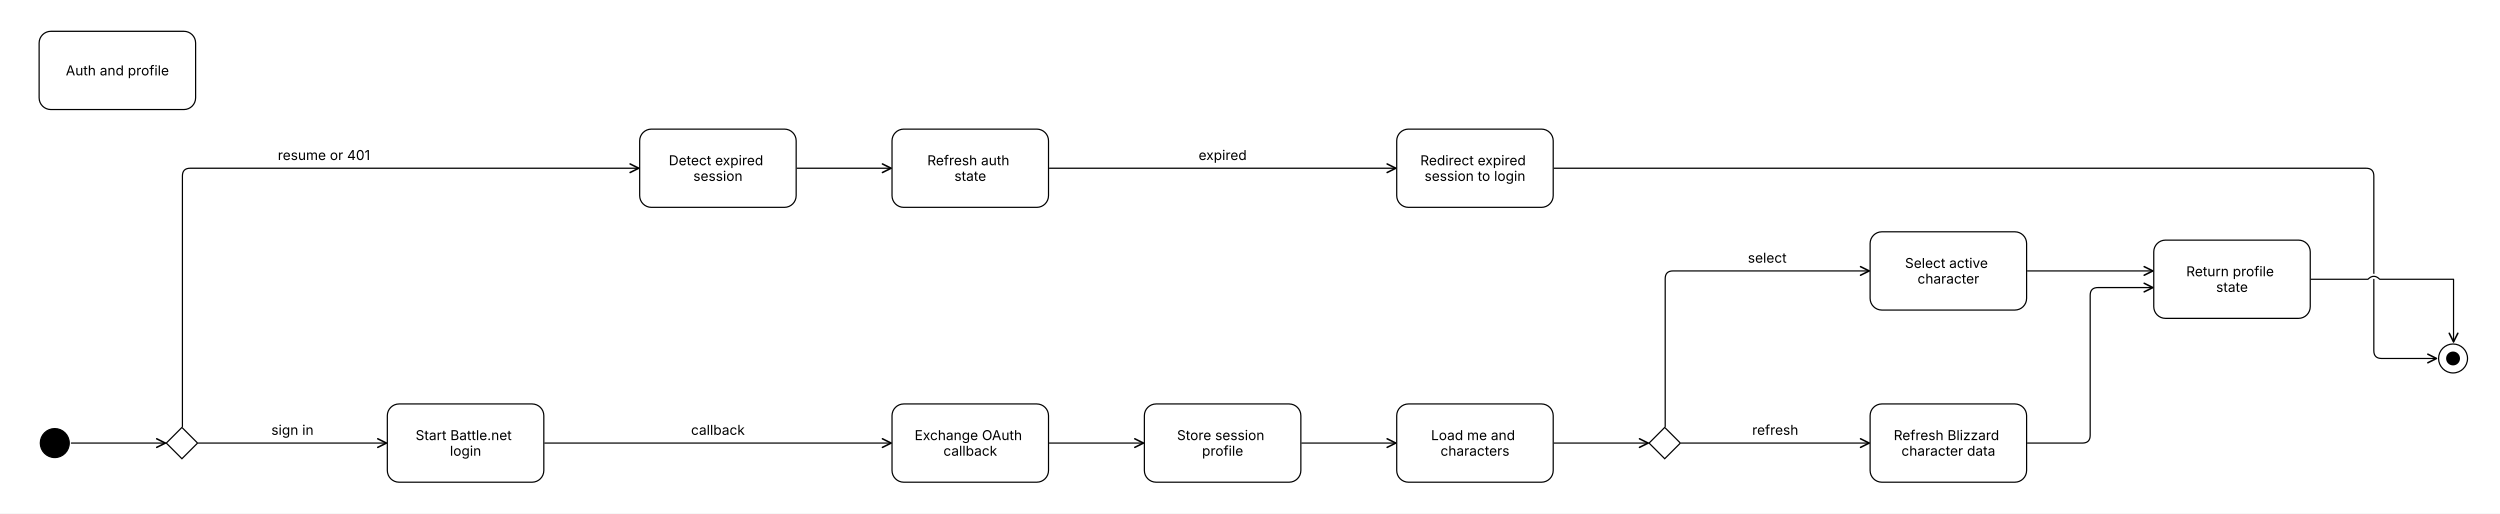
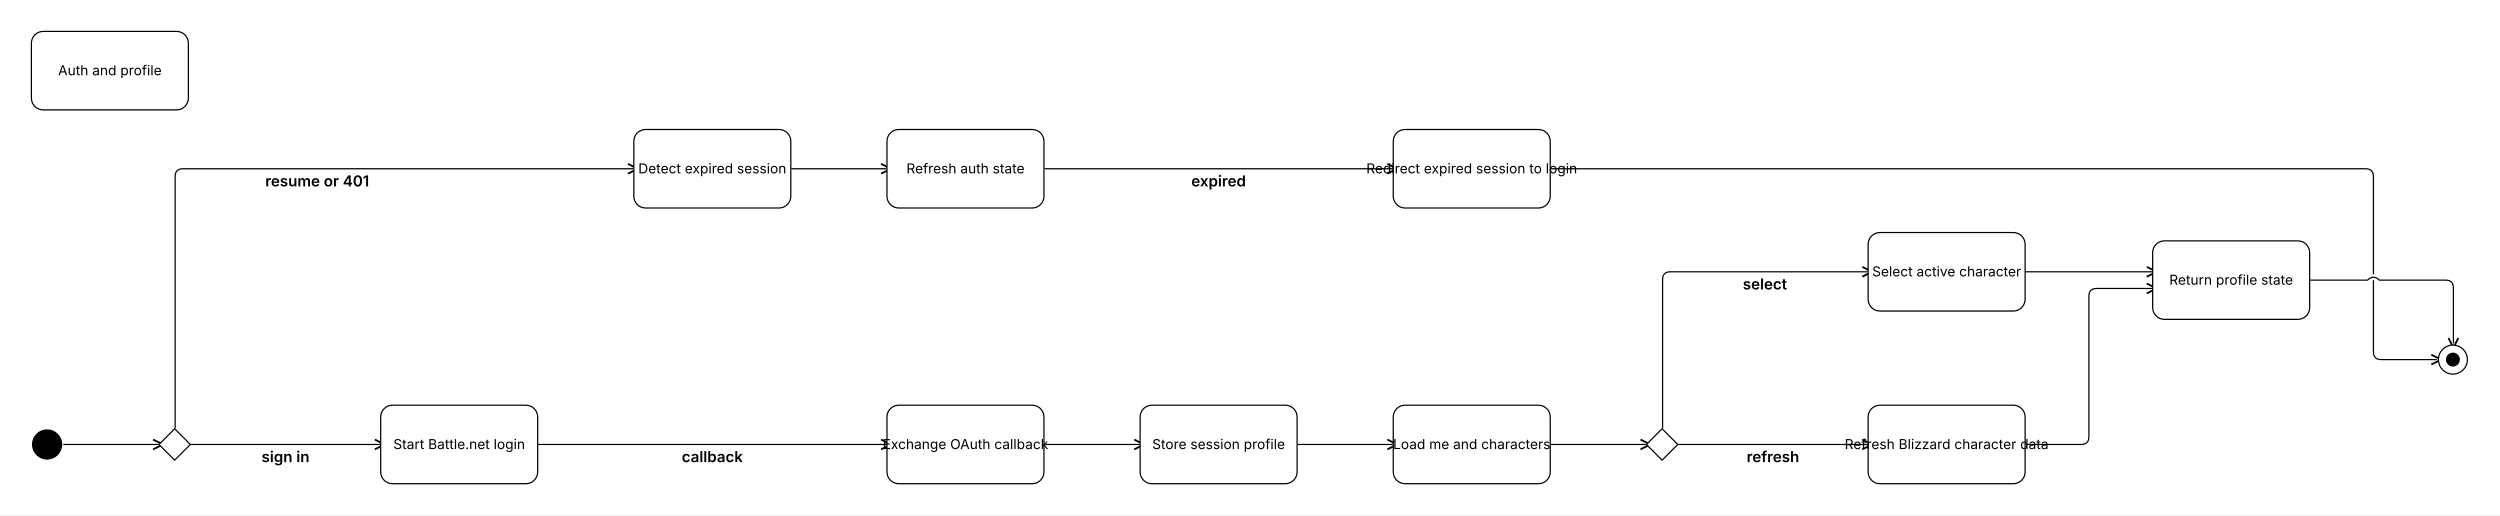
- <svg xmlns="http://www.w3.org/2000/svg" width="2556" height="525" viewBox="-28.0 -20.0 2556.0 525.0">
-   <rect x="-28.0" y="-20.0" width="2556.0" height="525.0" fill="#ffffff" />
-   <g font-family="Inter, Arial, sans-serif" font-size="14.0">
+ <svg xmlns="http://www.w3.org/2000/svg" width="2548" height="525" viewBox="-20.0 -20.0 2548.0 525.0">
+   <rect x="-20.0" y="-20.0" width="2548.0" height="525.0" fill="#ffffff" />
+   <g font-family="Inter, Arial, sans-serif" font-size="14">
    <g data-dediren-edge-id="flow-auth-start">
-       <defs>
-         <marker id="marker-end-flow-auth-start" data-dediren-edge-marker-end="open_arrow" markerWidth="9" markerHeight="9" refX="8" refY="4.5" orient="auto" markerUnits="strokeWidth">
-           <path d="M 1 1 L 8 4.5 L 1 8" fill="none" stroke="#000000" stroke-width="1.3" stroke-linecap="round" stroke-linejoin="round" />
-         </marker>
-       </defs>
+       <marker id="marker-end-flow-auth-start" data-dediren-edge-marker-end="open_arrow" markerWidth="10" markerHeight="10" refX="5" refY="5" orient="auto">
+         <path d="M 1 1 L 9 5 L 1 9" fill="none" stroke="#000000" stroke-width="1.5" />
+       </marker>
      <path d="M 45.0 433.0 L 141.0 433.0" fill="none" stroke="#000000" stroke-width="1.25" stroke-linecap="round" stroke-linejoin="round" marker-end="url(#marker-end-flow-auth-start)" />
-       <text x="93.0" y="424.6" text-anchor="middle" fill="#000000" stroke="#ffffff" stroke-width="4" stroke-linejoin="round" paint-order="stroke" />
    </g>
    <g data-dediren-edge-id="flow-auth-start-login">
-       <defs>
-         <marker id="marker-end-flow-auth-start-login" data-dediren-edge-marker-end="open_arrow" markerWidth="9" markerHeight="9" refX="8" refY="4.5" orient="auto" markerUnits="strokeWidth">
-           <path d="M 1 1 L 8 4.5 L 1 8" fill="none" stroke="#000000" stroke-width="1.3" stroke-linecap="round" stroke-linejoin="round" />
-         </marker>
-       </defs>
+       <marker id="marker-end-flow-auth-start-login" data-dediren-edge-marker-end="open_arrow" markerWidth="10" markerHeight="10" refX="5" refY="5" orient="auto">
+         <path d="M 1 1 L 9 5 L 1 9" fill="none" stroke="#000000" stroke-width="1.5" />
+       </marker>
      <path d="M 175.0 433.0 L 367.0 433.0" fill="none" stroke="#000000" stroke-width="1.25" stroke-linecap="round" stroke-linejoin="round" marker-end="url(#marker-end-flow-auth-start-login)" />
-       <text x="271.0" y="424.6" text-anchor="middle" fill="#000000" stroke="#ffffff" stroke-width="4" stroke-linejoin="round" paint-order="stroke">sign in</text>
+       <text x="271.0" y="451.0" text-anchor="middle" fill="none" font-size="15.4" font-weight="600" stroke="#ffffff" stroke-width="2">sign in</text>
+       <text x="271.0" y="451.0" text-anchor="middle" fill="#000000" font-size="15.4" font-weight="600">sign in</text>
    </g>
    <g data-dediren-edge-id="flow-auth-detect-expired">
-       <defs>
-         <marker id="marker-end-flow-auth-detect-expired" data-dediren-edge-marker-end="open_arrow" markerWidth="9" markerHeight="9" refX="8" refY="4.5" orient="auto" markerUnits="strokeWidth">
-           <path d="M 1 1 L 8 4.5 L 1 8" fill="none" stroke="#000000" stroke-width="1.3" stroke-linecap="round" stroke-linejoin="round" />
-         </marker>
-       </defs>
+       <marker id="marker-end-flow-auth-detect-expired" data-dediren-edge-marker-end="open_arrow" markerWidth="10" markerHeight="10" refX="5" refY="5" orient="auto">
+         <path d="M 1 1 L 9 5 L 1 9" fill="none" stroke="#000000" stroke-width="1.5" />
+       </marker>
      <path d="M 158.5 416.0 L 158.5 160.0 Q 158.5 152.0 166.5 152.0 L 448.0 152.0 L 625.0 152.0" fill="none" stroke="#000000" stroke-width="1.25" stroke-linecap="round" stroke-linejoin="round" marker-end="url(#marker-end-flow-auth-detect-expired)" />
-       <text x="303.2" y="143.6" text-anchor="middle" fill="#000000" stroke="#ffffff" stroke-width="4" stroke-linejoin="round" paint-order="stroke">resume or 401</text>
+       <text x="303.3" y="170.0" text-anchor="middle" fill="none" font-size="15.4" font-weight="600" stroke="#ffffff" stroke-width="2">resume or 401</text>
+       <text x="303.3" y="170.0" text-anchor="middle" fill="#000000" font-size="15.4" font-weight="600">resume or 401</text>
    </g>
    <g data-dediren-edge-id="flow-auth-expired-refresh">
-       <defs>
-         <marker id="marker-end-flow-auth-expired-refresh" data-dediren-edge-marker-end="open_arrow" markerWidth="9" markerHeight="9" refX="8" refY="4.5" orient="auto" markerUnits="strokeWidth">
-           <path d="M 1 1 L 8 4.5 L 1 8" fill="none" stroke="#000000" stroke-width="1.3" stroke-linecap="round" stroke-linejoin="round" />
-         </marker>
-       </defs>
+       <marker id="marker-end-flow-auth-expired-refresh" data-dediren-edge-marker-end="open_arrow" markerWidth="10" markerHeight="10" refX="5" refY="5" orient="auto">
+         <path d="M 1 1 L 9 5 L 1 9" fill="none" stroke="#000000" stroke-width="1.5" />
+       </marker>
      <path d="M 787.0 152.0 L 883.0 152.0" fill="none" stroke="#000000" stroke-width="1.25" stroke-linecap="round" stroke-linejoin="round" marker-end="url(#marker-end-flow-auth-expired-refresh)" />
-       <text x="835.0" y="143.6" text-anchor="middle" fill="#000000" stroke="#ffffff" stroke-width="4" stroke-linejoin="round" paint-order="stroke" />
    </g>
    <g data-dediren-edge-id="flow-auth-expired-redirect">
-       <defs>
-         <marker id="marker-end-flow-auth-expired-redirect" data-dediren-edge-marker-end="open_arrow" markerWidth="9" markerHeight="9" refX="8" refY="4.5" orient="auto" markerUnits="strokeWidth">
-           <path d="M 1 1 L 8 4.5 L 1 8" fill="none" stroke="#000000" stroke-width="1.3" stroke-linecap="round" stroke-linejoin="round" />
-         </marker>
-       </defs>
+       <marker id="marker-end-flow-auth-expired-redirect" data-dediren-edge-marker-end="open_arrow" markerWidth="10" markerHeight="10" refX="5" refY="5" orient="auto">
+         <path d="M 1 1 L 9 5 L 1 9" fill="none" stroke="#000000" stroke-width="1.5" />
+       </marker>
      <path d="M 1045.0 152.0 L 1399.0 152.0" fill="none" stroke="#000000" stroke-width="1.25" stroke-linecap="round" stroke-linejoin="round" marker-end="url(#marker-end-flow-auth-expired-redirect)" />
-       <text x="1222.0" y="143.6" text-anchor="middle" fill="#000000" stroke="#ffffff" stroke-width="4" stroke-linejoin="round" paint-order="stroke">expired</text>
+       <text x="1222.0" y="170.0" text-anchor="middle" fill="none" font-size="15.4" font-weight="600" stroke="#ffffff" stroke-width="2">expired</text>
+       <text x="1222.0" y="170.0" text-anchor="middle" fill="#000000" font-size="15.4" font-weight="600">expired</text>
    </g>
    <g data-dediren-edge-id="flow-auth-expired-final">
-       <defs>
-         <marker id="marker-end-flow-auth-expired-final" data-dediren-edge-marker-end="open_arrow" markerWidth="9" markerHeight="9" refX="8" refY="4.5" orient="auto" markerUnits="strokeWidth">
-           <path d="M 1 1 L 8 4.5 L 1 8" fill="none" stroke="#000000" stroke-width="1.3" stroke-linecap="round" stroke-linejoin="round" />
-         </marker>
-       </defs>
+       <marker id="marker-end-flow-auth-expired-final" data-dediren-edge-marker-end="open_arrow" markerWidth="10" markerHeight="10" refX="5" refY="5" orient="auto">
+         <path d="M 1 1 L 9 5 L 1 9" fill="none" stroke="#000000" stroke-width="1.5" />
+       </marker>
      <path d="M 1561.0 152.0 L 1674.0 152.0 L 1787.0 152.0 L 1964.0 152.0 L 2254.0 152.0 L 2391.0 152.0 Q 2399.0 152.0 2399.0 160.0 L 2399.0 338.5 Q 2399.0 346.5 2407.0 346.5 L 2463.0 346.5" fill="none" stroke="#000000" stroke-width="1.25" stroke-linecap="round" stroke-linejoin="round" marker-end="url(#marker-end-flow-auth-expired-final)" />
-       <text x="1617.5" y="143.6" text-anchor="middle" fill="#000000" stroke="#ffffff" stroke-width="4" stroke-linejoin="round" paint-order="stroke" />
    </g>
    <g data-dediren-edge-id="flow-auth-exchange">
-       <defs>
-         <marker id="marker-end-flow-auth-exchange" data-dediren-edge-marker-end="open_arrow" markerWidth="9" markerHeight="9" refX="8" refY="4.5" orient="auto" markerUnits="strokeWidth">
-           <path d="M 1 1 L 8 4.5 L 1 8" fill="none" stroke="#000000" stroke-width="1.3" stroke-linecap="round" stroke-linejoin="round" />
-         </marker>
-       </defs>
+       <marker id="marker-end-flow-auth-exchange" data-dediren-edge-marker-end="open_arrow" markerWidth="10" markerHeight="10" refX="5" refY="5" orient="auto">
+         <path d="M 1 1 L 9 5 L 1 9" fill="none" stroke="#000000" stroke-width="1.5" />
+       </marker>
      <path d="M 529.0 433.0 L 883.0 433.0" fill="none" stroke="#000000" stroke-width="1.25" stroke-linecap="round" stroke-linejoin="round" marker-end="url(#marker-end-flow-auth-exchange)" />
-       <text x="706.0" y="424.6" text-anchor="middle" fill="#000000" stroke="#ffffff" stroke-width="4" stroke-linejoin="round" paint-order="stroke">callback</text>
+       <text x="706.0" y="451.0" text-anchor="middle" fill="none" font-size="15.4" font-weight="600" stroke="#ffffff" stroke-width="2">callback</text>
+       <text x="706.0" y="451.0" text-anchor="middle" fill="#000000" font-size="15.4" font-weight="600">callback</text>
    </g>
    <g data-dediren-edge-id="flow-auth-store-profile">
-       <defs>
-         <marker id="marker-end-flow-auth-store-profile" data-dediren-edge-marker-end="open_arrow" markerWidth="9" markerHeight="9" refX="8" refY="4.5" orient="auto" markerUnits="strokeWidth">
-           <path d="M 1 1 L 8 4.5 L 1 8" fill="none" stroke="#000000" stroke-width="1.3" stroke-linecap="round" stroke-linejoin="round" />
-         </marker>
-       </defs>
+       <marker id="marker-end-flow-auth-store-profile" data-dediren-edge-marker-end="open_arrow" markerWidth="10" markerHeight="10" refX="5" refY="5" orient="auto">
+         <path d="M 1 1 L 9 5 L 1 9" fill="none" stroke="#000000" stroke-width="1.5" />
+       </marker>
      <path d="M 1045.0 433.0 L 1141.0 433.0" fill="none" stroke="#000000" stroke-width="1.25" stroke-linecap="round" stroke-linejoin="round" marker-end="url(#marker-end-flow-auth-store-profile)" />
-       <text x="1093.0" y="424.6" text-anchor="middle" fill="#000000" stroke="#ffffff" stroke-width="4" stroke-linejoin="round" paint-order="stroke" />
    </g>
    <g data-dediren-edge-id="flow-auth-load-me">
-       <defs>
-         <marker id="marker-end-flow-auth-load-me" data-dediren-edge-marker-end="open_arrow" markerWidth="9" markerHeight="9" refX="8" refY="4.5" orient="auto" markerUnits="strokeWidth">
-           <path d="M 1 1 L 8 4.5 L 1 8" fill="none" stroke="#000000" stroke-width="1.3" stroke-linecap="round" stroke-linejoin="round" />
-         </marker>
-       </defs>
+       <marker id="marker-end-flow-auth-load-me" data-dediren-edge-marker-end="open_arrow" markerWidth="10" markerHeight="10" refX="5" refY="5" orient="auto">
+         <path d="M 1 1 L 9 5 L 1 9" fill="none" stroke="#000000" stroke-width="1.5" />
+       </marker>
      <path d="M 1303.0 433.0 L 1399.0 433.0" fill="none" stroke="#000000" stroke-width="1.25" stroke-linecap="round" stroke-linejoin="round" marker-end="url(#marker-end-flow-auth-load-me)" />
-       <text x="1351.0" y="424.6" text-anchor="middle" fill="#000000" stroke="#ffffff" stroke-width="4" stroke-linejoin="round" paint-order="stroke" />
    </g>
    <g data-dediren-edge-id="flow-auth-character-decision">
-       <defs>
-         <marker id="marker-end-flow-auth-character-decision" data-dediren-edge-marker-end="open_arrow" markerWidth="9" markerHeight="9" refX="8" refY="4.5" orient="auto" markerUnits="strokeWidth">
-           <path d="M 1 1 L 8 4.5 L 1 8" fill="none" stroke="#000000" stroke-width="1.3" stroke-linecap="round" stroke-linejoin="round" />
-         </marker>
-       </defs>
+       <marker id="marker-end-flow-auth-character-decision" data-dediren-edge-marker-end="open_arrow" markerWidth="10" markerHeight="10" refX="5" refY="5" orient="auto">
+         <path d="M 1 1 L 9 5 L 1 9" fill="none" stroke="#000000" stroke-width="1.5" />
+       </marker>
      <path d="M 1561.0 433.0 L 1657.0 433.0" fill="none" stroke="#000000" stroke-width="1.25" stroke-linecap="round" stroke-linejoin="round" marker-end="url(#marker-end-flow-auth-character-decision)" />
-       <text x="1609.0" y="424.6" text-anchor="middle" fill="#000000" stroke="#ffffff" stroke-width="4" stroke-linejoin="round" paint-order="stroke" />
    </g>
    <g data-dediren-edge-id="flow-auth-refresh">
-       <defs>
-         <marker id="marker-end-flow-auth-refresh" data-dediren-edge-marker-end="open_arrow" markerWidth="9" markerHeight="9" refX="8" refY="4.5" orient="auto" markerUnits="strokeWidth">
-           <path d="M 1 1 L 8 4.5 L 1 8" fill="none" stroke="#000000" stroke-width="1.3" stroke-linecap="round" stroke-linejoin="round" />
-         </marker>
-       </defs>
+       <marker id="marker-end-flow-auth-refresh" data-dediren-edge-marker-end="open_arrow" markerWidth="10" markerHeight="10" refX="5" refY="5" orient="auto">
+         <path d="M 1 1 L 9 5 L 1 9" fill="none" stroke="#000000" stroke-width="1.5" />
+       </marker>
      <path d="M 1691.0 433.0 L 1883.0 433.0" fill="none" stroke="#000000" stroke-width="1.25" stroke-linecap="round" stroke-linejoin="round" marker-end="url(#marker-end-flow-auth-refresh)" />
-       <text x="1787.0" y="424.6" text-anchor="middle" fill="#000000" stroke="#ffffff" stroke-width="4" stroke-linejoin="round" paint-order="stroke">refresh</text>
+       <text x="1787.0" y="451.0" text-anchor="middle" fill="none" font-size="15.4" font-weight="600" stroke="#ffffff" stroke-width="2">refresh</text>
+       <text x="1787.0" y="451.0" text-anchor="middle" fill="#000000" font-size="15.4" font-weight="600">refresh</text>
    </g>
    <g data-dediren-edge-id="flow-auth-select">
-       <defs>
-         <marker id="marker-end-flow-auth-select" data-dediren-edge-marker-end="open_arrow" markerWidth="9" markerHeight="9" refX="8" refY="4.5" orient="auto" markerUnits="strokeWidth">
-           <path d="M 1 1 L 8 4.5 L 1 8" fill="none" stroke="#000000" stroke-width="1.3" stroke-linecap="round" stroke-linejoin="round" />
-         </marker>
-       </defs>
+       <marker id="marker-end-flow-auth-select" data-dediren-edge-marker-end="open_arrow" markerWidth="10" markerHeight="10" refX="5" refY="5" orient="auto">
+         <path d="M 1 1 L 9 5 L 1 9" fill="none" stroke="#000000" stroke-width="1.5" />
+       </marker>
      <path d="M 1674.5 416.0 L 1674.5 265.0 Q 1674.5 257.0 1682.5 257.0 L 1883.0 257.0" fill="none" stroke="#000000" stroke-width="1.25" stroke-linecap="round" stroke-linejoin="round" marker-end="url(#marker-end-flow-auth-select)" />
-       <text x="1778.8" y="248.6" text-anchor="middle" fill="#000000" stroke="#ffffff" stroke-width="4" stroke-linejoin="round" paint-order="stroke">select</text>
+       <text x="1778.8" y="275.0" text-anchor="middle" fill="none" font-size="15.4" font-weight="600" stroke="#ffffff" stroke-width="2">select</text>
+       <text x="1778.8" y="275.0" text-anchor="middle" fill="#000000" font-size="15.4" font-weight="600">select</text>
    </g>
    <g data-dediren-edge-id="flow-auth-refresh-return">
-       <defs>
-         <marker id="marker-end-flow-auth-refresh-return" data-dediren-edge-marker-end="open_arrow" markerWidth="9" markerHeight="9" refX="8" refY="4.5" orient="auto" markerUnits="strokeWidth">
-           <path d="M 1 1 L 8 4.5 L 1 8" fill="none" stroke="#000000" stroke-width="1.3" stroke-linecap="round" stroke-linejoin="round" />
-         </marker>
-       </defs>
+       <marker id="marker-end-flow-auth-refresh-return" data-dediren-edge-marker-end="open_arrow" markerWidth="10" markerHeight="10" refX="5" refY="5" orient="auto">
+         <path d="M 1 1 L 9 5 L 1 9" fill="none" stroke="#000000" stroke-width="1.5" />
+       </marker>
      <path d="M 2045.0 433.0 L 2101.0 433.0 Q 2109.0 433.0 2109.0 425.0 L 2109.0 282.0 Q 2109.0 274.0 2117.0 274.0 L 2173.0 274.0" fill="none" stroke="#000000" stroke-width="1.25" stroke-linecap="round" stroke-linejoin="round" marker-end="url(#marker-end-flow-auth-refresh-return)" />
-       <text x="2077.0" y="424.6" text-anchor="middle" fill="#000000" stroke="#ffffff" stroke-width="4" stroke-linejoin="round" paint-order="stroke" />
    </g>
    <g data-dediren-edge-id="flow-auth-select-return">
-       <defs>
-         <marker id="marker-end-flow-auth-select-return" data-dediren-edge-marker-end="open_arrow" markerWidth="9" markerHeight="9" refX="8" refY="4.5" orient="auto" markerUnits="strokeWidth">
-           <path d="M 1 1 L 8 4.5 L 1 8" fill="none" stroke="#000000" stroke-width="1.3" stroke-linecap="round" stroke-linejoin="round" />
-         </marker>
-       </defs>
+       <marker id="marker-end-flow-auth-select-return" data-dediren-edge-marker-end="open_arrow" markerWidth="10" markerHeight="10" refX="5" refY="5" orient="auto">
+         <path d="M 1 1 L 9 5 L 1 9" fill="none" stroke="#000000" stroke-width="1.5" />
+       </marker>
      <path d="M 2045.0 257.0 L 2173.0 257.0" fill="none" stroke="#000000" stroke-width="1.25" stroke-linecap="round" stroke-linejoin="round" marker-end="url(#marker-end-flow-auth-select-return)" />
-       <text x="2109.0" y="248.6" text-anchor="middle" fill="#000000" stroke="#ffffff" stroke-width="4" stroke-linejoin="round" paint-order="stroke" />
    </g>
    <g data-dediren-edge-id="flow-auth-final">
-       <defs>
-         <marker id="marker-end-flow-auth-final" data-dediren-edge-marker-end="open_arrow" markerWidth="9" markerHeight="9" refX="8" refY="4.5" orient="auto" markerUnits="strokeWidth">
-           <path d="M 1 1 L 8 4.5 L 1 8" fill="none" stroke="#000000" stroke-width="1.3" stroke-linecap="round" stroke-linejoin="round" />
-         </marker>
-       </defs>
+       <marker id="marker-end-flow-auth-final" data-dediren-edge-marker-end="open_arrow" markerWidth="10" markerHeight="10" refX="5" refY="5" orient="auto">
+         <path d="M 1 1 L 9 5 L 1 9" fill="none" stroke="#000000" stroke-width="1.5" />
+       </marker>
      <g data-dediren-line-jump-masks="flow-auth-final">
-         <path d="M 2393.0 265.5 Q 2399.0 259.5 2405.0 265.5" fill="none" stroke="#ffffff" stroke-width="5.25" stroke-linecap="round" stroke-linejoin="round" />
+         <path d="M 2393.0 265.5 Q 2399.0 259.5 2405.0 265.5" fill="none" stroke="#ffffff" stroke-width="6" />
      </g>
-       <path d="M 2335.0 265.5 L 2393.0 265.5 Q 2399.0 259.5 2405.0 265.5 L 2480.5 265.5 L 2480.5 329.5" fill="none" stroke="#000000" stroke-width="1.25" stroke-linecap="round" stroke-linejoin="round" marker-end="url(#marker-end-flow-auth-final)" />
-       <text x="2407.8" y="282.3" text-anchor="middle" fill="#000000" stroke="#ffffff" stroke-width="4" stroke-linejoin="round" paint-order="stroke" />
+       <path d="M 2335.0 265.5 L 2393.0 265.5 Q 2399.0 259.5 2405.0 265.5 L 2472.5 265.5 Q 2480.5 265.5 2480.5 273.5 L 2480.5 329.5" fill="none" stroke="#000000" stroke-width="1.25" stroke-linecap="round" stroke-linejoin="round" marker-end="url(#marker-end-flow-auth-final)" />
    </g>
    <g data-dediren-node-id="activity-auth-profile">
-       <rect data-dediren-node-shape="uml_activity" x="12.0" y="12.0" width="160.0" height="80.0" rx="12.0" fill="#ffffff" stroke="#000000" stroke-width="1.25" />
+       <rect data-dediren-node-shape="uml_activity" x="12.0" y="12.0" width="160.0" height="80.0" rx="12" fill="#ffffff" stroke="#000000" stroke-width="1.25" />
      <g data-dediren-node-decorator="uml_activity" />
-       <text x="92.0" y="52.0" text-anchor="middle" dominant-baseline="middle" fill="#000000" font-size="14.0">Auth and profile</text>
+       <text x="92.0" y="56.7" text-anchor="middle" fill="#000000">Auth and profile</text>
    </g>
    <g data-dediren-node-id="initial-auth-profile">
      <circle data-dediren-node-shape="uml_initial_node" cx="28.0" cy="433.0" r="14.8" fill="#000000" stroke="#000000" stroke-width="1.25" />
      <g data-dediren-node-decorator="uml_initial_node" />
-       <text x="4.0" y="413.2" text-anchor="middle" fill="#000000" font-size="14.0" />
+       <text x="28.0" y="437.7" text-anchor="middle" fill="#000000" />
    </g>
    <g data-dediren-node-id="decision-auth-entry">
      <path data-dediren-node-shape="uml_decision_node" d="M 158.0 417.0 L 174.0 433.0 L 158.0 449.0 L 142.0 433.0 Z" fill="#ffffff" stroke="#000000" stroke-width="1.25" />
      <g data-dediren-node-decorator="uml_decision_node" />
-       <text x="134.0" y="413.2" text-anchor="middle" fill="#000000" font-size="14.0" />
+       <text x="158.0" y="437.7" text-anchor="middle" fill="#000000" />
    </g>
    <g data-dediren-node-id="action-start-login">
-       <rect data-dediren-node-shape="uml_action" x="368.0" y="393.0" width="160.0" height="80.0" rx="12.0" fill="#ffffff" stroke="#000000" stroke-width="1.25" />
+       <rect data-dediren-node-shape="uml_action" x="368.0" y="393.0" width="160.0" height="80.0" rx="12" fill="#ffffff" stroke="#000000" stroke-width="1.25" />
      <g data-dediren-node-decorator="uml_action" />
-       <text x="448.0" y="424.9" text-anchor="middle" dominant-baseline="middle" fill="#000000" font-size="14.0">
-         <tspan x="448.0" dy="0">Start Battle.net</tspan>
-         <tspan x="448.0" dy="16.0">login</tspan>
-       </text>
+       <text x="448.0" y="437.7" text-anchor="middle" fill="#000000">Start Battle.net login</text>
    </g>
    <g data-dediren-node-id="action-detect-expired-session">
-       <rect data-dediren-node-shape="uml_action" x="626.0" y="112.0" width="160.0" height="80.0" rx="12.0" fill="#ffffff" stroke="#000000" stroke-width="1.25" />
+       <rect data-dediren-node-shape="uml_action" x="626.0" y="112.0" width="160.0" height="80.0" rx="12" fill="#ffffff" stroke="#000000" stroke-width="1.25" />
      <g data-dediren-node-decorator="uml_action" />
-       <text x="706.0" y="143.9" text-anchor="middle" dominant-baseline="middle" fill="#000000" font-size="14.0">
-         <tspan x="706.0" dy="0">Detect expired</tspan>
-         <tspan x="706.0" dy="16.0">session</tspan>
-       </text>
+       <text x="706.0" y="156.7" text-anchor="middle" fill="#000000">Detect expired session</text>
    </g>
    <g data-dediren-node-id="action-refresh-auth-state">
-       <rect data-dediren-node-shape="uml_action" x="884.0" y="112.0" width="160.0" height="80.0" rx="12.0" fill="#ffffff" stroke="#000000" stroke-width="1.25" />
+       <rect data-dediren-node-shape="uml_action" x="884.0" y="112.0" width="160.0" height="80.0" rx="12" fill="#ffffff" stroke="#000000" stroke-width="1.25" />
      <g data-dediren-node-decorator="uml_action" />
-       <text x="964.0" y="143.9" text-anchor="middle" dominant-baseline="middle" fill="#000000" font-size="14.0">
-         <tspan x="964.0" dy="0">Refresh auth</tspan>
-         <tspan x="964.0" dy="16.0">state</tspan>
-       </text>
+       <text x="964.0" y="156.7" text-anchor="middle" fill="#000000">Refresh auth state</text>
    </g>
    <g data-dediren-node-id="action-redirect-expired-session">
-       <rect data-dediren-node-shape="uml_action" x="1400.0" y="112.0" width="160.0" height="80.0" rx="12.0" fill="#ffffff" stroke="#000000" stroke-width="1.25" />
+       <rect data-dediren-node-shape="uml_action" x="1400.0" y="112.0" width="160.0" height="80.0" rx="12" fill="#ffffff" stroke="#000000" stroke-width="1.25" />
      <g data-dediren-node-decorator="uml_action" />
-       <text x="1480.0" y="143.9" text-anchor="middle" dominant-baseline="middle" fill="#000000" font-size="14.0">
-         <tspan x="1480.0" dy="0">Redirect expired</tspan>
-         <tspan x="1480.0" dy="16.0">session to login</tspan>
-       </text>
+       <text x="1480.0" y="156.7" text-anchor="middle" fill="#000000">Redirect expired session to login</text>
    </g>
    <g data-dediren-node-id="action-exchange-oauth-code">
-       <rect data-dediren-node-shape="uml_action" x="884.0" y="393.0" width="160.0" height="80.0" rx="12.0" fill="#ffffff" stroke="#000000" stroke-width="1.25" />
+       <rect data-dediren-node-shape="uml_action" x="884.0" y="393.0" width="160.0" height="80.0" rx="12" fill="#ffffff" stroke="#000000" stroke-width="1.25" />
      <g data-dediren-node-decorator="uml_action" />
-       <text x="964.0" y="424.9" text-anchor="middle" dominant-baseline="middle" fill="#000000" font-size="14.0">
-         <tspan x="964.0" dy="0">Exchange OAuth</tspan>
-         <tspan x="964.0" dy="16.0">callback</tspan>
-       </text>
+       <text x="964.0" y="437.7" text-anchor="middle" fill="#000000">Exchange OAuth callback</text>
    </g>
    <g data-dediren-node-id="action-store-session-profile">
-       <rect data-dediren-node-shape="uml_action" x="1142.0" y="393.0" width="160.0" height="80.0" rx="12.0" fill="#ffffff" stroke="#000000" stroke-width="1.25" />
+       <rect data-dediren-node-shape="uml_action" x="1142.0" y="393.0" width="160.0" height="80.0" rx="12" fill="#ffffff" stroke="#000000" stroke-width="1.25" />
      <g data-dediren-node-decorator="uml_action" />
-       <text x="1222.0" y="424.9" text-anchor="middle" dominant-baseline="middle" fill="#000000" font-size="14.0">
-         <tspan x="1222.0" dy="0">Store session</tspan>
-         <tspan x="1222.0" dy="16.0">profile</tspan>
-       </text>
+       <text x="1222.0" y="437.7" text-anchor="middle" fill="#000000">Store session profile</text>
    </g>
    <g data-dediren-node-id="action-load-me-and-characters">
-       <rect data-dediren-node-shape="uml_action" x="1400.0" y="393.0" width="160.0" height="80.0" rx="12.0" fill="#ffffff" stroke="#000000" stroke-width="1.25" />
+       <rect data-dediren-node-shape="uml_action" x="1400.0" y="393.0" width="160.0" height="80.0" rx="12" fill="#ffffff" stroke="#000000" stroke-width="1.25" />
      <g data-dediren-node-decorator="uml_action" />
-       <text x="1480.0" y="424.9" text-anchor="middle" dominant-baseline="middle" fill="#000000" font-size="14.0">
-         <tspan x="1480.0" dy="0">Load me and</tspan>
-         <tspan x="1480.0" dy="16.0">characters</tspan>
-       </text>
+       <text x="1480.0" y="437.7" text-anchor="middle" fill="#000000">Load me and characters</text>
    </g>
    <g data-dediren-node-id="decision-character-action">
      <path data-dediren-node-shape="uml_decision_node" d="M 1674.0 417.0 L 1690.0 433.0 L 1674.0 449.0 L 1658.0 433.0 Z" fill="#ffffff" stroke="#000000" stroke-width="1.25" />
      <g data-dediren-node-decorator="uml_decision_node" />
-       <text x="1650.0" y="413.2" text-anchor="middle" fill="#000000" font-size="14.0" />
+       <text x="1674.0" y="437.7" text-anchor="middle" fill="#000000" />
    </g>
    <g data-dediren-node-id="action-refresh-character-cache">
-       <rect data-dediren-node-shape="uml_action" x="1884.0" y="393.0" width="160.0" height="80.0" rx="12.0" fill="#ffffff" stroke="#000000" stroke-width="1.25" />
+       <rect data-dediren-node-shape="uml_action" x="1884.0" y="393.0" width="160.0" height="80.0" rx="12" fill="#ffffff" stroke="#000000" stroke-width="1.25" />
      <g data-dediren-node-decorator="uml_action" />
-       <text x="1964.0" y="424.9" text-anchor="middle" dominant-baseline="middle" fill="#000000" font-size="14.0">
-         <tspan x="1964.0" dy="0">Refresh Blizzard</tspan>
-         <tspan x="1964.0" dy="16.0">character data</tspan>
-       </text>
+       <text x="1964.0" y="437.7" text-anchor="middle" fill="#000000">Refresh Blizzard character data</text>
    </g>
    <g data-dediren-node-id="action-select-character">
-       <rect data-dediren-node-shape="uml_action" x="1884.0" y="217.0" width="160.0" height="80.0" rx="12.0" fill="#ffffff" stroke="#000000" stroke-width="1.25" />
+       <rect data-dediren-node-shape="uml_action" x="1884.0" y="217.0" width="160.0" height="80.0" rx="12" fill="#ffffff" stroke="#000000" stroke-width="1.25" />
      <g data-dediren-node-decorator="uml_action" />
-       <text x="1964.0" y="248.9" text-anchor="middle" dominant-baseline="middle" fill="#000000" font-size="14.0">
-         <tspan x="1964.0" dy="0">Select active</tspan>
-         <tspan x="1964.0" dy="16.0">character</tspan>
-       </text>
+       <text x="1964.0" y="261.7" text-anchor="middle" fill="#000000">Select active character</text>
    </g>
    <g data-dediren-node-id="action-return-profile-state">
-       <rect data-dediren-node-shape="uml_action" x="2174.0" y="225.5" width="160.0" height="80.0" rx="12.0" fill="#ffffff" stroke="#000000" stroke-width="1.25" />
+       <rect data-dediren-node-shape="uml_action" x="2174.0" y="225.5" width="160.0" height="80.0" rx="12" fill="#ffffff" stroke="#000000" stroke-width="1.25" />
      <g data-dediren-node-decorator="uml_action" />
-       <text x="2254.0" y="257.4" text-anchor="middle" dominant-baseline="middle" fill="#000000" font-size="14.0">
-         <tspan x="2254.0" dy="0">Return profile</tspan>
-         <tspan x="2254.0" dy="16.0">state</tspan>
-       </text>
+       <text x="2254.0" y="270.2" text-anchor="middle" fill="#000000">Return profile state</text>
    </g>
    <g data-dediren-node-id="final-auth-profile">
      <g data-dediren-node-shape="uml_activity_final_node">
        <circle cx="2480.0" cy="346.5" r="14.8" fill="#ffffff" stroke="#000000" stroke-width="1.25" />
        <circle cx="2480.0" cy="346.5" r="7.1" fill="#000000" />
      </g>
      <g data-dediren-node-decorator="uml_activity_final_node" />
-       <text x="2456.0" y="326.7" text-anchor="middle" fill="#000000" font-size="14.0" />
+       <text x="2480.0" y="351.2" text-anchor="middle" fill="#000000" />
    </g>
  </g>
</svg>
